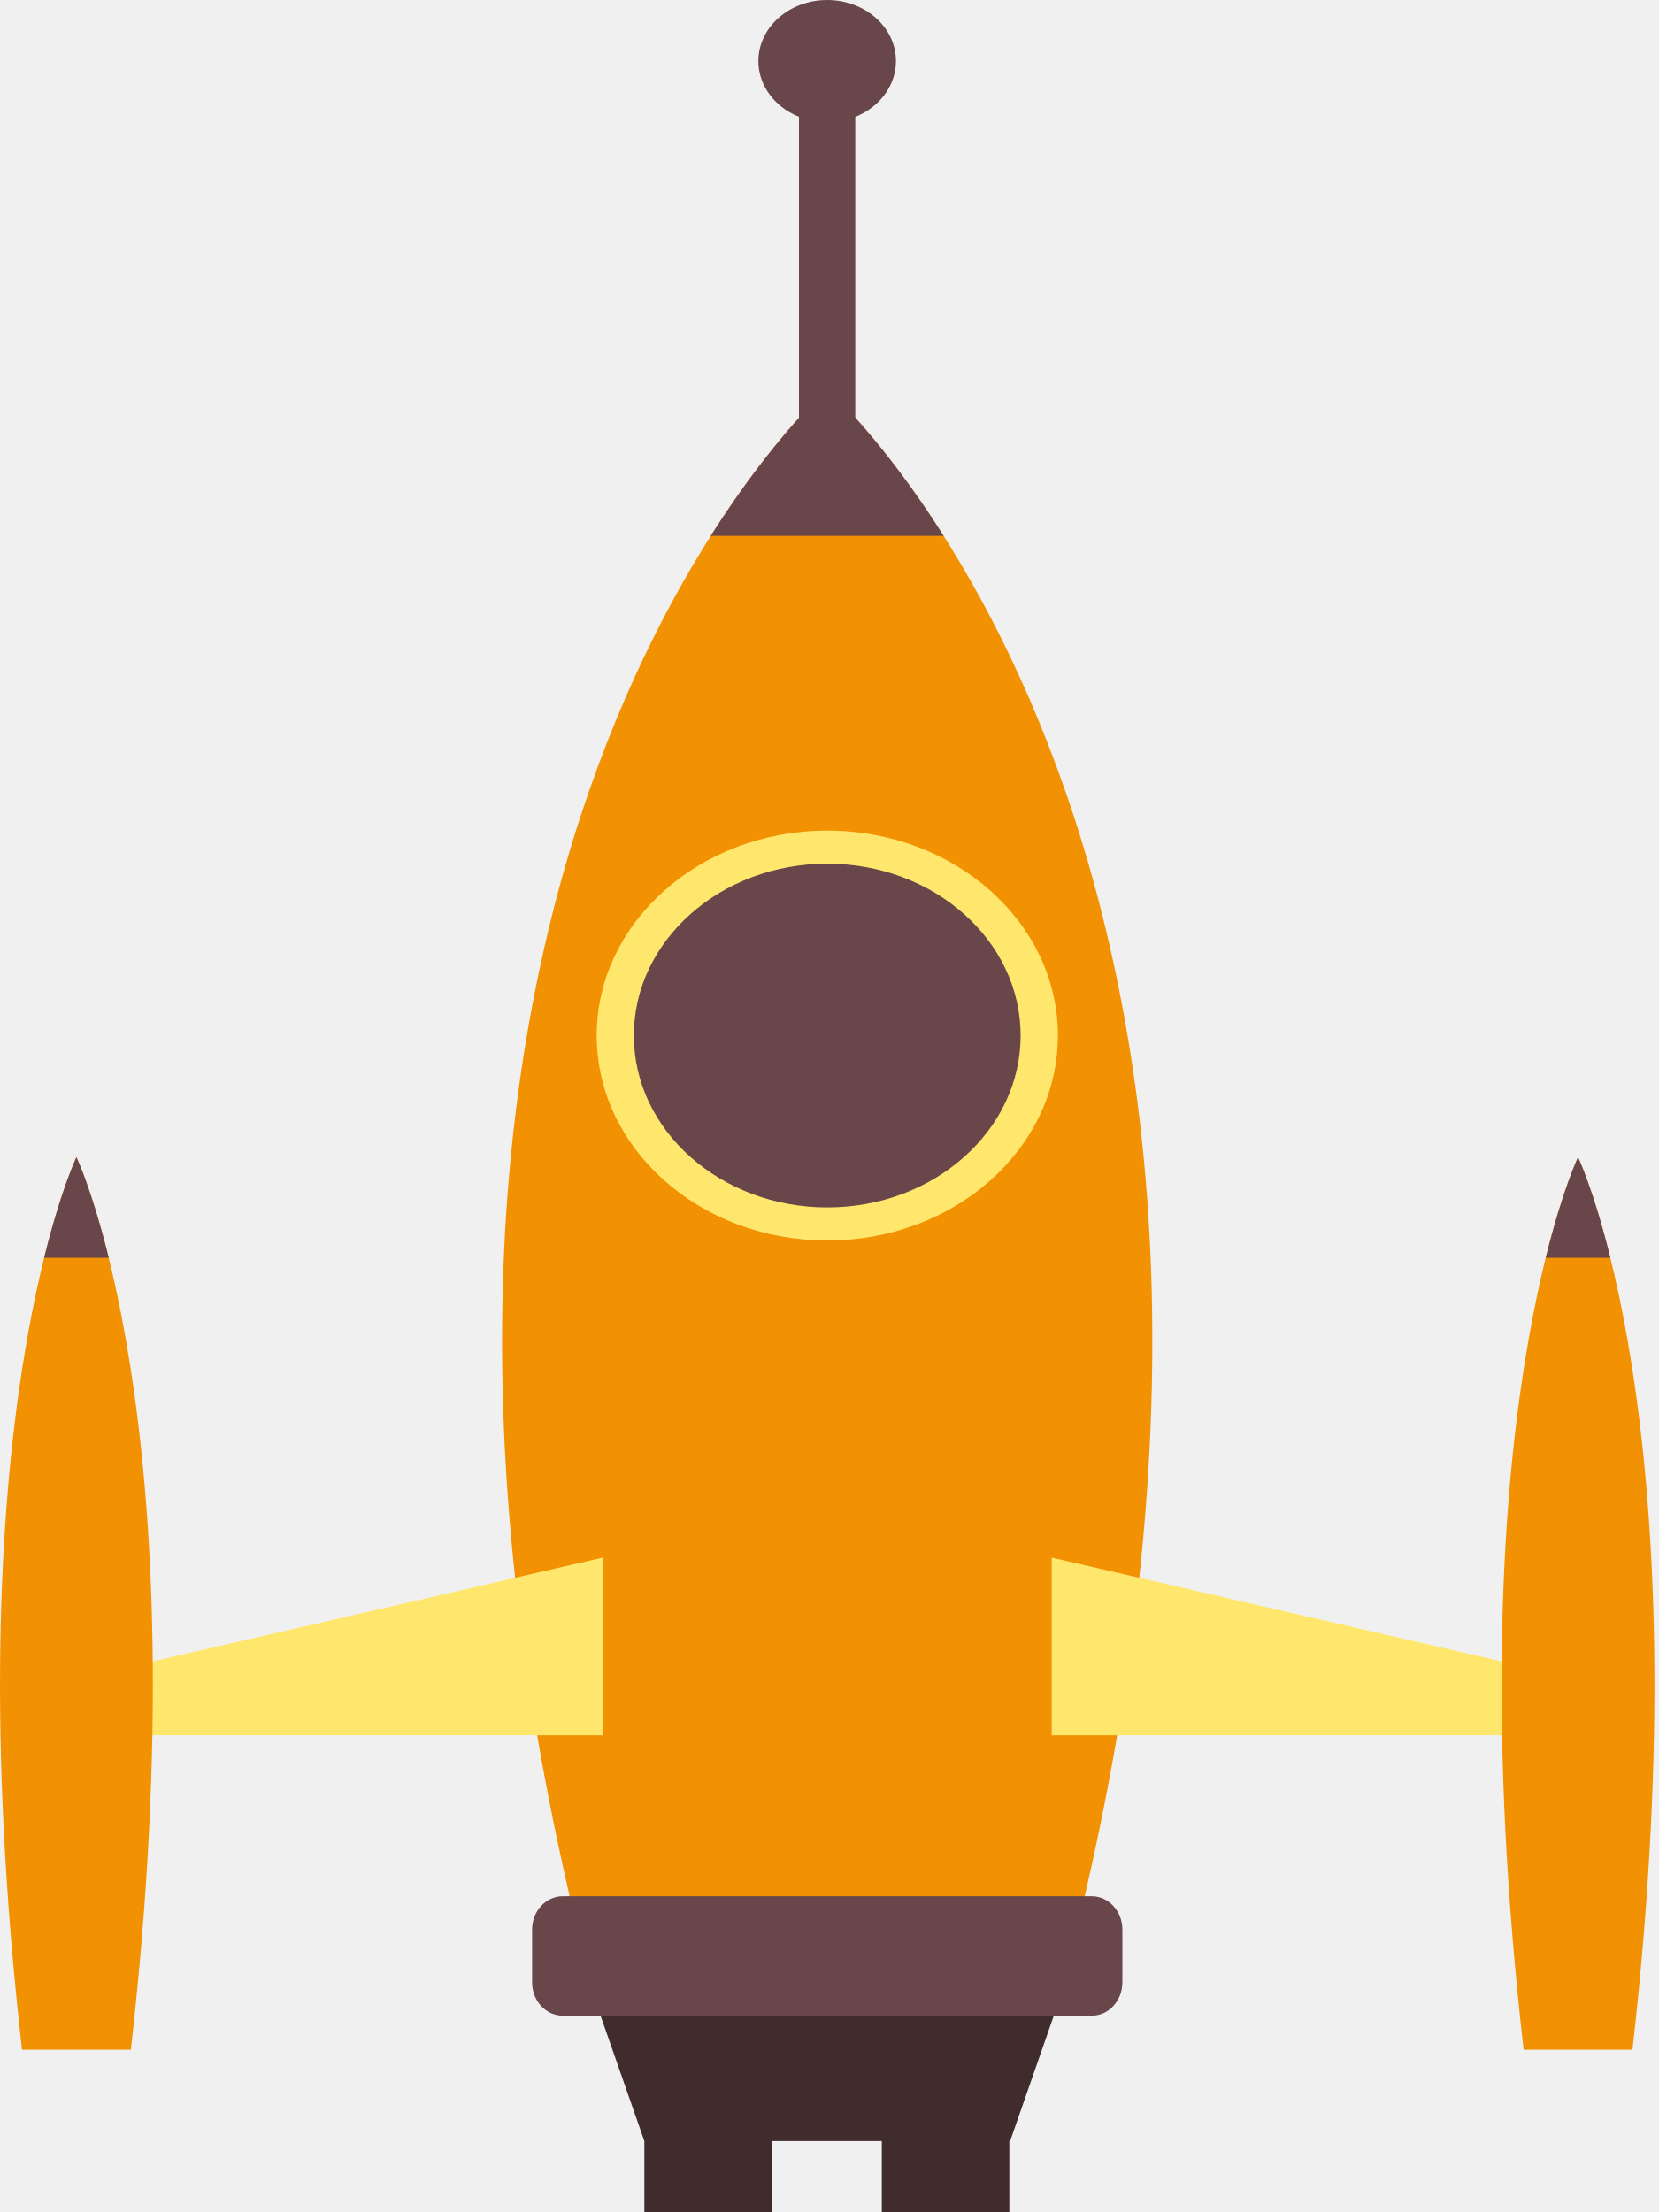
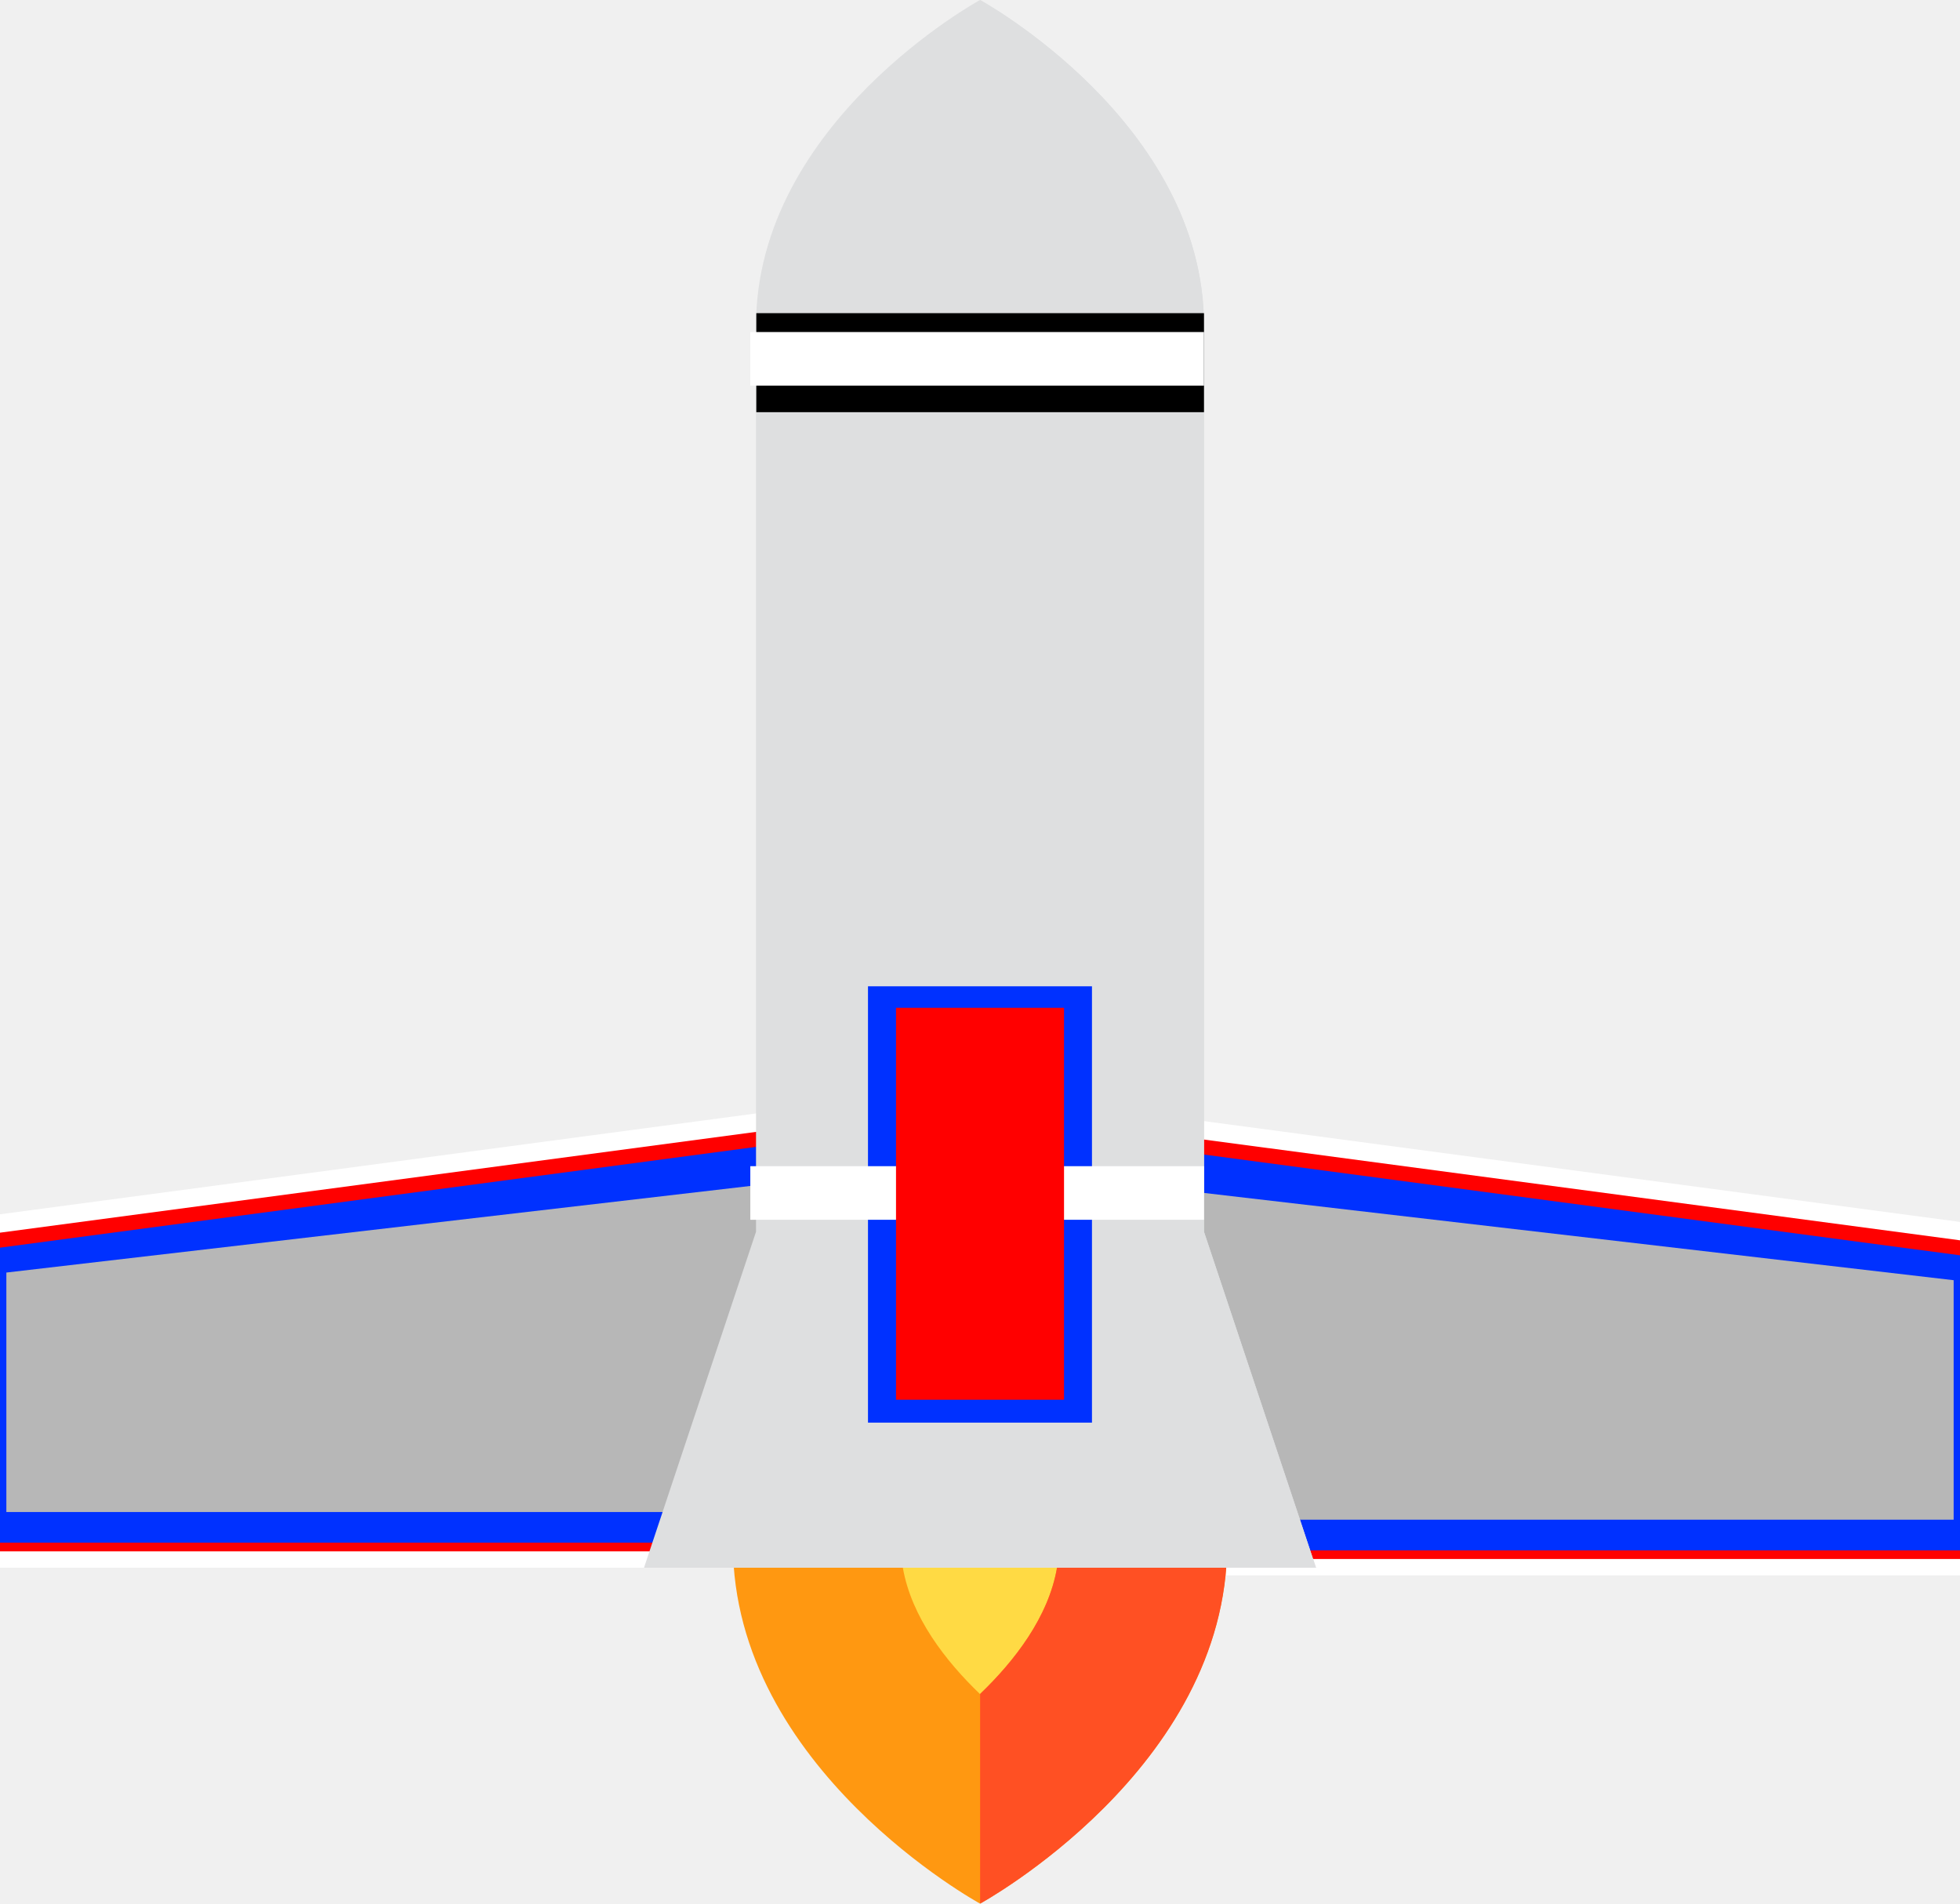
- <svg xmlns="http://www.w3.org/2000/svg" version="1.1" id="Layer_1" x="0px" y="0px" viewBox="0 0 150 200" style="enable-background:new 0 0 150 200;" xml:space="preserve">
-   <style type="text/css">
- 	.st0{fill:#402B2D;}
- 	.st1{fill:#F29102;}
- 	.st2{fill:#68464A;}
- 	.st3{fill:#FFE76D;}
- </style>
-   <g>
-     <g>
-       <polygon class="st0" points="53.82,180.87 58.26,193.59 58.26,200.28 69.79,200.28 69.79,193.59 79.73,193.59 79.73,200.28     91.26,200.28 91.26,193.59 91.33,193.59 95.76,180.87   " />
-       <path class="st1" d="M74.79,35.16c0,0-48.47,42.92-20.93,145.71h20.93h20.93C123.27,78.08,74.79,35.16,74.79,35.16z" />
-       <path class="st2" d="M85.32,48.45c-5.72-9.04-10.53-13.29-10.53-13.29s-4.8,4.25-10.53,13.29H85.32z" />
-       <g>
-         <g>
-           <polygon class="st3" points="54.5,140.83 10.99,150.87 10.99,156.89 54.5,156.89     " />
-           <path class="st1" d="M6.91,104.63c0,0-11.39,23.77-4.92,80.7h4.92h4.92C18.3,128.4,6.91,104.63,6.91,104.63z" />
-           <path class="st2" d="M6.91,104.63c0,0-1.39,2.9-2.92,9.09h5.84C8.3,107.53,6.91,104.63,6.91,104.63z" />
-         </g>
-         <g>
-           <polygon class="st3" points="95.09,140.83 138.59,150.87 138.59,156.89 95.09,156.89     " />
-           <path class="st1" d="M142.68,104.63c0,0,11.39,23.77,4.92,80.7h-4.92h-4.92C131.28,128.4,142.68,104.63,142.68,104.63z" />
-           <path class="st2" d="M142.68,104.63c0,0,1.39,2.9,2.92,9.09h-5.84C141.29,107.53,142.68,104.63,142.68,104.63z" />
-         </g>
-       </g>
-       <path class="st2" d="M101.48,179.24c0,1.66-1.24,3.01-2.77,3.01H50.88c-1.53,0-2.77-1.35-2.77-3.01v-4.78    c0-1.66,1.24-3.01,2.77-3.01h47.83c1.53,0,2.77,1.35,2.77,3.01V179.24z" />
-     </g>
-     <path class="st3" d="M95.65,93.63c0,10.23-9.34,18.53-20.85,18.53c-11.52,0-20.85-8.3-20.85-18.53c0-10.23,9.34-18.53,20.85-18.53   C86.31,75.1,95.65,83.4,95.65,93.63z" />
-     <path class="st2" d="M92.28,93.63c0,8.58-7.83,15.54-17.48,15.54s-17.49-6.96-17.49-15.54c0-8.58,7.83-15.54,17.49-15.54   S92.28,85.05,92.28,93.63z" />
-     <path class="st2" d="M81.01,5.52c0-3.05-2.78-5.52-6.22-5.52c-3.43,0-6.22,2.47-6.22,5.52c0,2.25,1.51,4.18,3.67,5.04v33.87h5.09   V10.57C79.5,9.7,81.01,7.77,81.01,5.52z" />
-   </g>
+ <svg xmlns="http://www.w3.org/2000/svg" id="Layer_1" data-name="Layer 1" viewBox="0 0 512 497.37">
+   <defs>
+     <style>.cls-1{fill:#fff;}.cls-2{fill:red;}.cls-3{fill:#0031ff;}.cls-4{fill:#b7b7b7;}.cls-5{fill:#ffda44;}.cls-6{fill:#ff9811;}.cls-7{fill:#ff5023;}.cls-8{fill:#dedfe0;}</style>
+   </defs>
+   <polygon class="cls-1" points="0 317.25 0 409.6 263.31 409.6 263.31 282.14 0 317.25" />
+   <polygon class="cls-2" points="0 322.06 0 405.32 237.39 405.32 237.39 290.41 0 322.06" />
+   <polygon class="cls-3" points="0 325.98 0 403.05 219.73 403.05 219.73 296.69 0 325.98" />
+   <polygon class="cls-4" points="1.66 332.48 1.66 395.05 206 395.05 206 308.69 1.66 332.48" />
+   <polygon class="cls-1" points="248.69 284.14 248.69 411.6 512 411.6 512 319.25 248.69 284.14" />
+   <polygon class="cls-2" points="274.61 292.41 274.61 407.32 512 407.32 512 324.06 274.61 292.41" />
+   <polygon class="cls-3" points="292.27 298.69 292.27 405.05 512 405.05 512 327.98 292.27 298.69" />
+   <polygon class="cls-4" points="306 310.69 306 397.05 510.34 397.05 510.34 334.48 306 310.69" />
+   <circle class="cls-5" cx="256" cy="424.23" r="29.26" />
+   <path class="cls-6" d="M191.46,373v37.79c0,58.66,64.54,93.87,64.54,93.87s64.54-35.21,64.54-93.87V373ZM256,449.92c-9-8.64-17.91-20.12-20.15-33L256,402.29l20.12,14.63C273.9,429.84,265,441.3,256,449.92Z" transform="translate(0 -7.31)" />
+   <path class="cls-7" d="M256,373v43.88h20.12c-2.22,12.93-11.12,24.39-20.09,33l0,0v54.8s64.54-35.21,64.54-93.88V373Z" transform="translate(0 -7.31)" />
+   <path class="cls-8" d="M343.77,416.91l-29.26-87.77V92.43C314.51,39.23,256,7.31,256,7.31s-58.51,31.92-58.51,85.12V329.14l-29.26,87.77Z" transform="translate(0 -7.31)" />
+   <path class="cls-8" d="M343.77,416.91l-29.26-87.77V92.43C314.51,39.23,256,7.31,256,7.31v409.6Z" transform="translate(0 -7.31)" />
+   <rect class="cls-3" x="226.74" y="257.69" width="58.51" height="114" />
+   <rect class="cls-1" x="196" y="304.69" width="118.51" height="14" />
+   <rect class="cls-2" x="234.06" y="263.31" width="43.89" height="102.4" />
+   <rect x="197.57" y="81.82" width="116.94" height="25.87" />
+   <rect class="cls-1" x="196" y="86.75" width="118.51" height="14" />
</svg>
